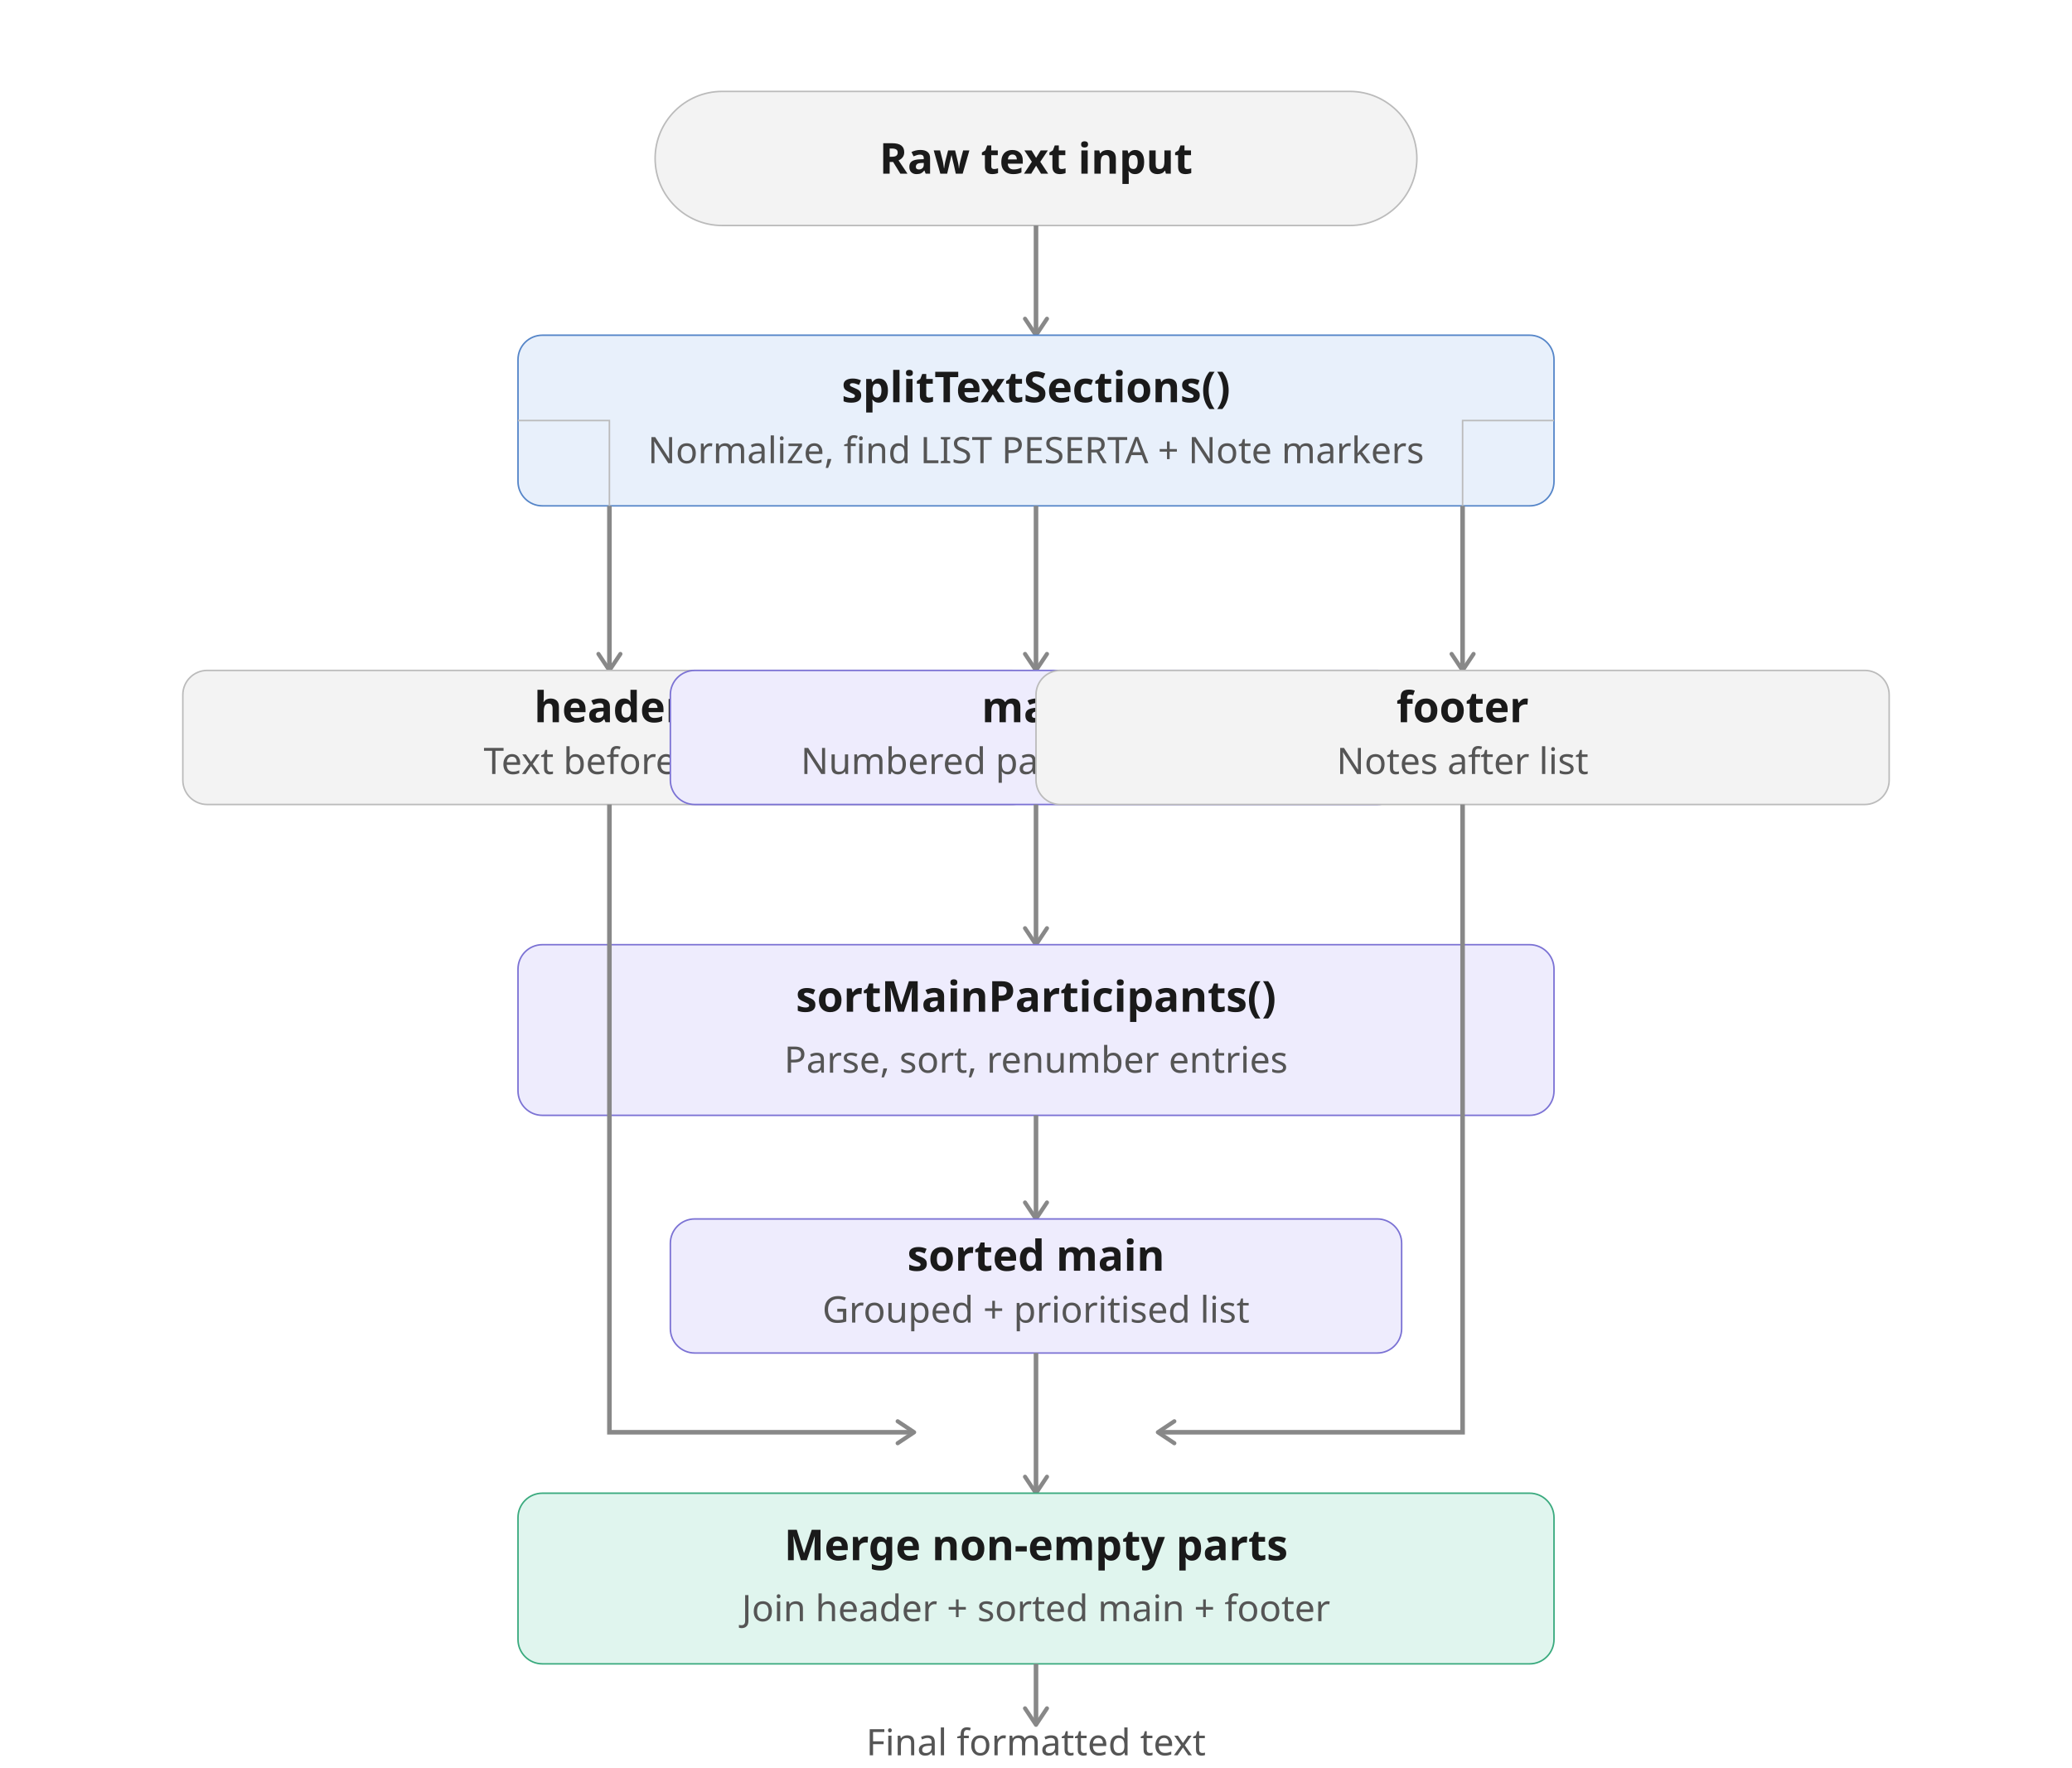
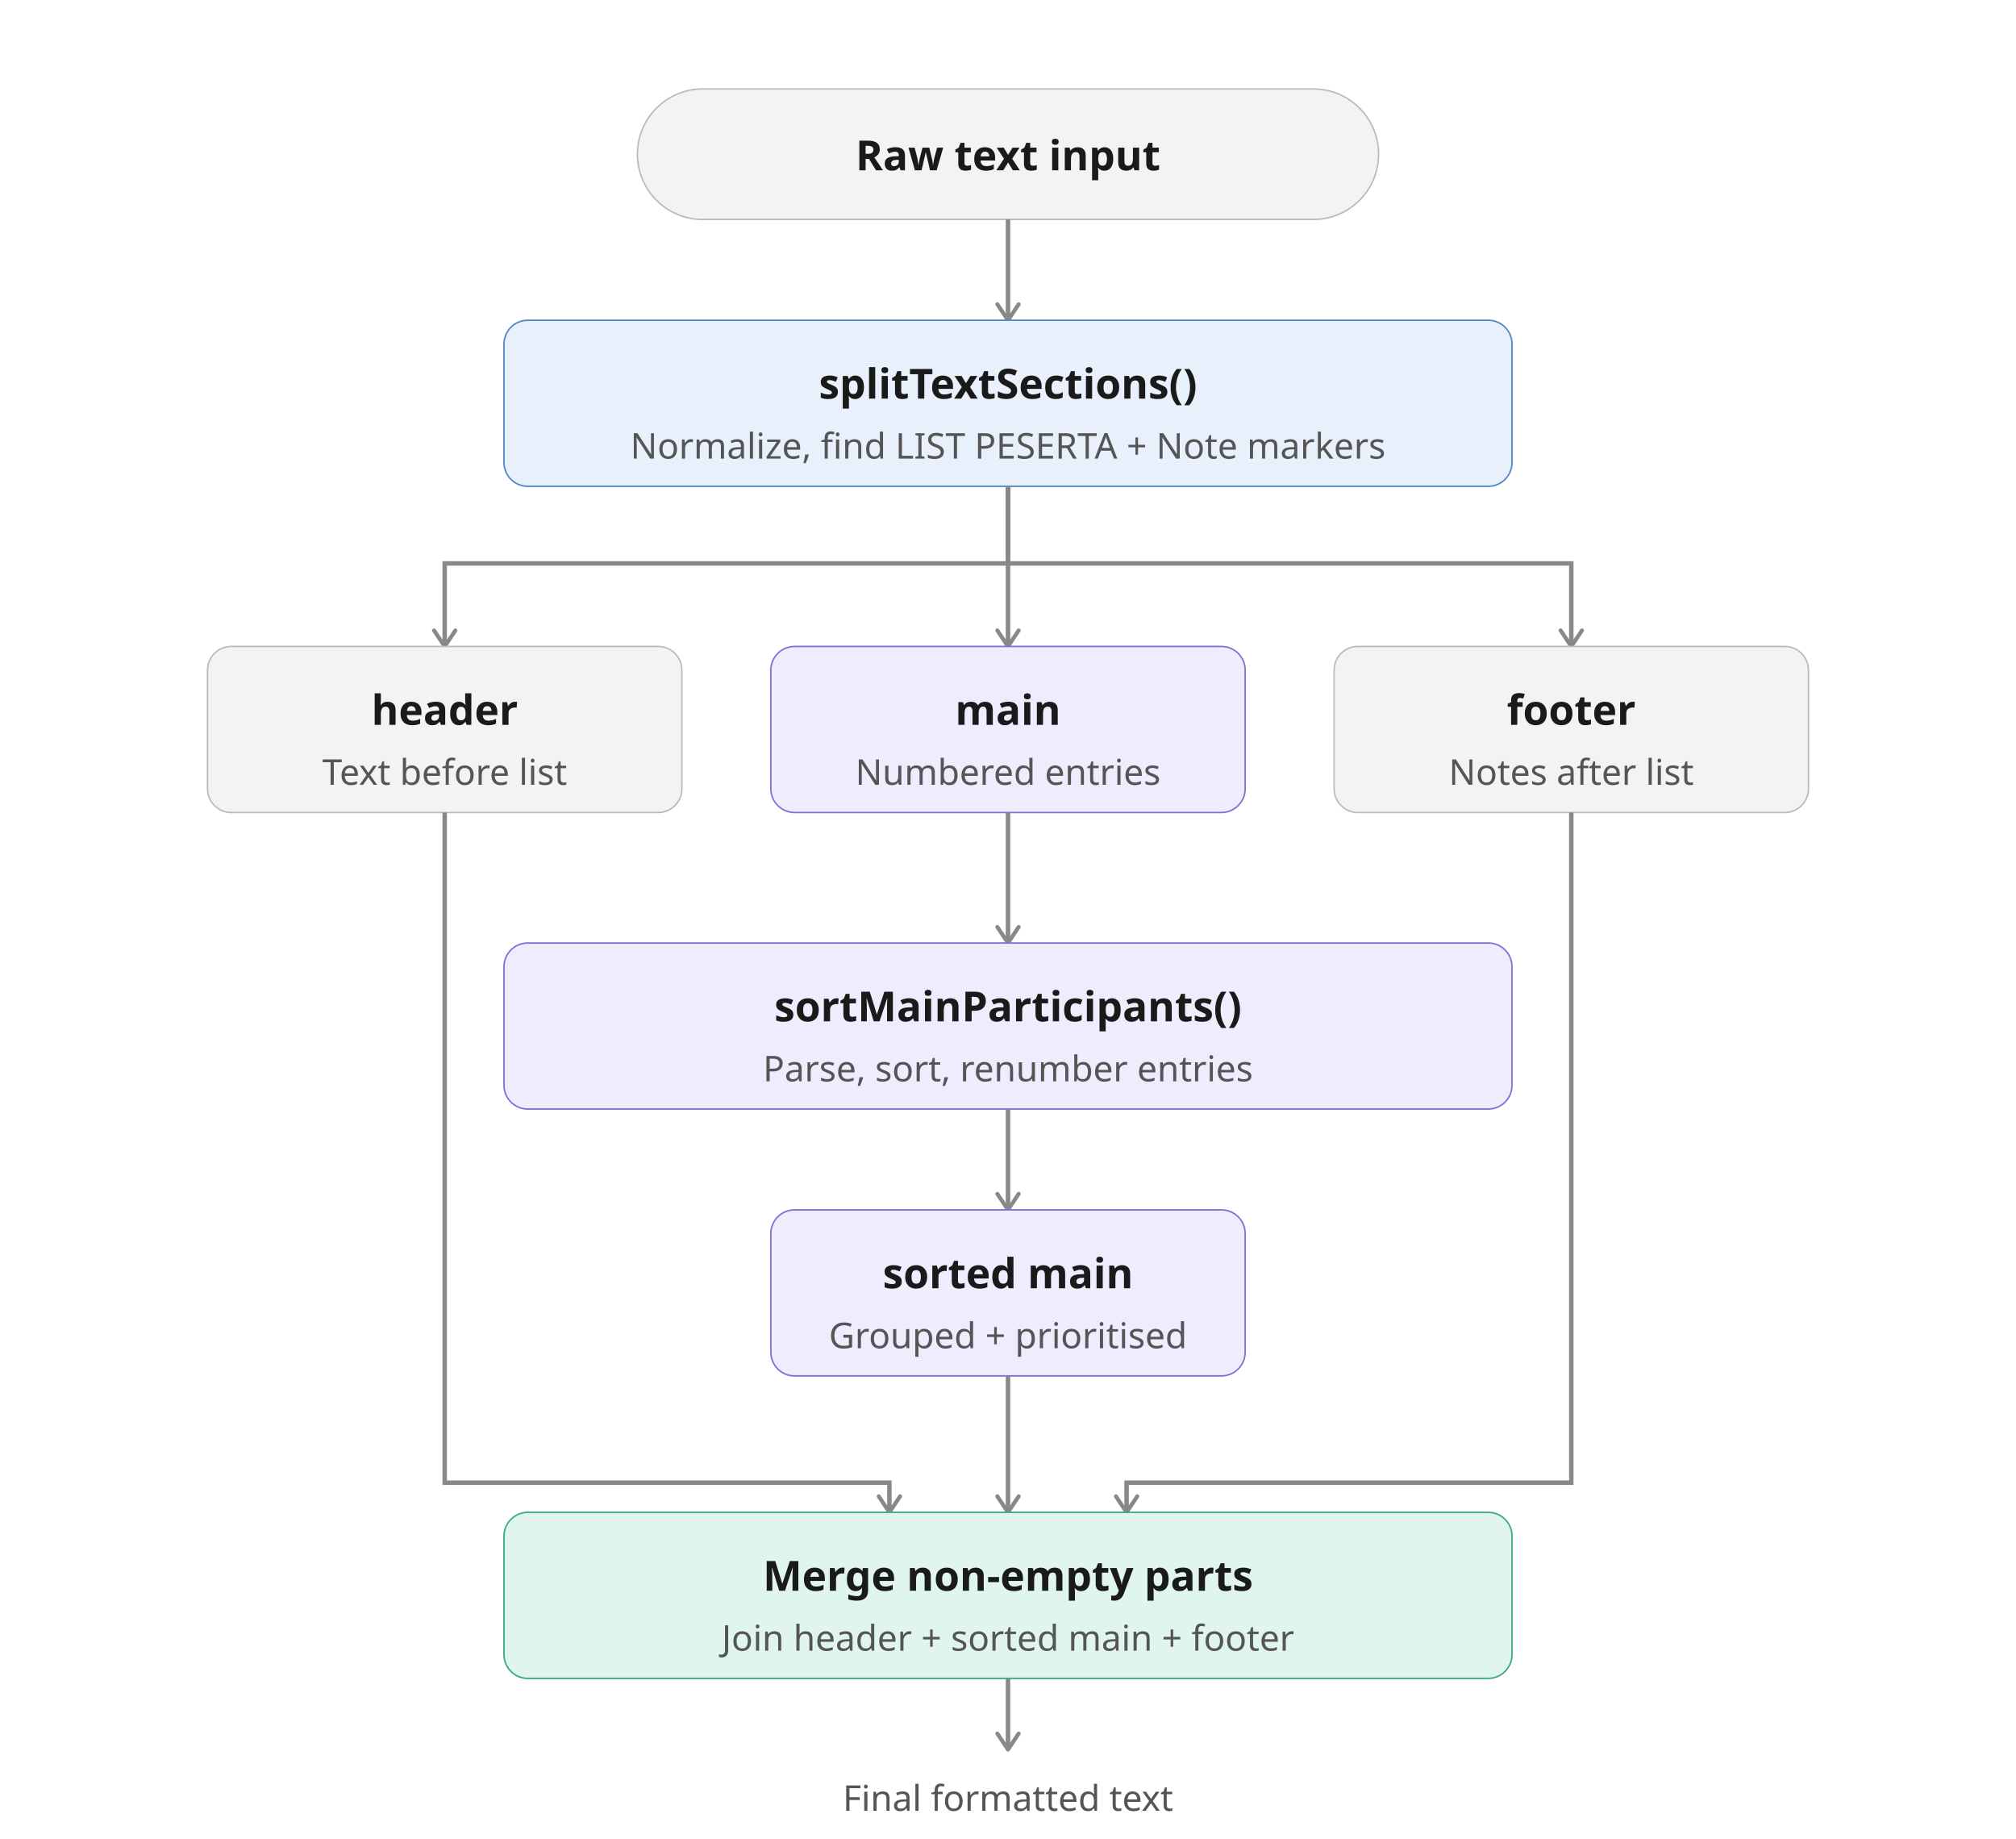
- <svg xmlns="http://www.w3.org/2000/svg" width="100%" viewBox="0 0 680 580" role="img">
+ <svg xmlns="http://www.w3.org/2000/svg" width="100%" viewBox="0 0 680 620" role="img">
  <style>
    text { font-family: ui-sans-serif, system-ui, sans-serif; fill: #1a1a1a; }
    .th  { font-size: 14px; font-weight: 600; }
    .ts  { font-size: 12px; fill: #555; }
    .node-gray  { fill: #f3f3f3; stroke: #bbb; }
    .node-blue  { fill: #e8f0fb; stroke: #5585c8; }
    .node-purple{ fill: #eeecfd; stroke: #7b72d4; }
    .node-teal  { fill: #e0f5ee; stroke: #3aaa7e; }
    .arr { stroke: #888; stroke-width: 1.5; fill: none; }
-     marker path { stroke: #888; }
  </style>
  <defs>
    <marker id="arrow" viewBox="0 0 10 10" refX="8" refY="5" markerWidth="6" markerHeight="6" orient="auto-start-reverse">
      <path d="M2 1L8 5L2 9" fill="none" stroke="#888" stroke-width="1.5" stroke-linecap="round" stroke-linejoin="round" />
    </marker>
  </defs>
  <rect x="215" y="30" width="250" height="44" rx="22" class="node-gray" stroke-width="0.5" />
-   <text class="th" x="340" y="57" text-anchor="middle">Raw text input</text>
-   <line x1="340" y1="74" x2="340" y2="110" class="arr" marker-end="url(#arrow)" />
-   <rect x="170" y="110" width="340" height="56" rx="8" class="node-blue" stroke-width="0.5" />
-   <text class="th" x="340" y="132" text-anchor="middle">splitTextSections()</text>
-   <text class="ts" x="340" y="152" text-anchor="middle">Normalize, find LIST PESERTA + Note markers</text>
-   <path d="M200 166 L200 220" class="arr" marker-end="url(#arrow)" />
-   <line x1="340" y1="166" x2="340" y2="220" class="arr" marker-end="url(#arrow)" />
-   <path d="M480 166 L480 220" class="arr" marker-end="url(#arrow)" />
-   <path d="M170 138 L200 138 L200 166" fill="none" stroke="#bbb" stroke-width="0.5" />
-   <path d="M510 138 L480 138 L480 166" fill="none" stroke="#bbb" stroke-width="0.5" />
-   <rect x="60" y="220" width="280" height="44" rx="8" class="node-gray" stroke-width="0.5" />
-   <text class="th" x="200" y="237" text-anchor="middle">header</text>
-   <text class="ts" x="200" y="254" text-anchor="middle">Text before list</text>
-   <rect x="220" y="220" width="240" height="44" rx="8" class="node-purple" stroke-width="0.5" />
-   <text class="th" x="340" y="237" text-anchor="middle">main</text>
-   <text class="ts" x="340" y="254" text-anchor="middle">Numbered participant lines</text>
-   <rect x="340" y="220" width="280" height="44" rx="8" class="node-gray" stroke-width="0.5" />
-   <text class="th" x="480" y="237" text-anchor="middle">footer</text>
-   <text class="ts" x="480" y="254" text-anchor="middle">Notes after list</text>
-   <line x1="340" y1="264" x2="340" y2="310" class="arr" marker-end="url(#arrow)" />
-   <rect x="170" y="310" width="340" height="56" rx="8" class="node-purple" stroke-width="0.5" />
-   <text class="th" x="340" y="332" text-anchor="middle">sortMainParticipants()</text>
-   <text class="ts" x="340" y="352" text-anchor="middle">Parse, sort, renumber entries</text>
-   <line x1="340" y1="366" x2="340" y2="400" class="arr" marker-end="url(#arrow)" />
-   <rect x="220" y="400" width="240" height="44" rx="8" class="node-purple" stroke-width="0.5" />
-   <text class="th" x="340" y="417" text-anchor="middle">sorted main</text>
-   <text class="ts" x="340" y="434" text-anchor="middle">Grouped + prioritised list</text>
-   <path d="M200 264 L200 470 L300 470" fill="none" class="arr" marker-end="url(#arrow)" />
-   <line x1="340" y1="444" x2="340" y2="490" class="arr" marker-end="url(#arrow)" />
-   <path d="M480 264 L480 470 L380 470" fill="none" class="arr" marker-end="url(#arrow)" />
-   <rect x="170" y="490" width="340" height="56" rx="8" class="node-teal" stroke-width="0.5" />
-   <text class="th" x="340" y="512" text-anchor="middle">Merge non-empty parts</text>
-   <text class="ts" x="340" y="532" text-anchor="middle">Join header + sorted main + footer</text>
-   <line x1="340" y1="546" x2="340" y2="566" class="arr" marker-end="url(#arrow)" />
-   <text class="ts" x="340" y="576" text-anchor="middle">Final formatted text</text>
+   <text class="th" x="340" y="52" text-anchor="middle" dominant-baseline="central">Raw text input</text>
+   <line x1="340" y1="74" x2="340" y2="108" class="arr" marker-end="url(#arrow)" />
+   <rect x="170" y="108" width="340" height="56" rx="8" class="node-blue" stroke-width="0.5" />
+   <text class="th" x="340" y="129" text-anchor="middle" dominant-baseline="central">splitTextSections()</text>
+   <text class="ts" x="340" y="150" text-anchor="middle" dominant-baseline="central">Normalize, find LIST PESERTA + Note markers</text>
+   <path d="M340 164 L340 190 L150 190 L150 218" class="arr" marker-end="url(#arrow)" />
+   <line x1="340" y1="164" x2="340" y2="218" class="arr" marker-end="url(#arrow)" />
+   <path d="M340 164 L340 190 L530 190 L530 218" class="arr" marker-end="url(#arrow)" />
+   <rect x="70" y="218" width="160" height="56" rx="8" class="node-gray" stroke-width="0.5" />
+   <text class="th" x="150" y="239" text-anchor="middle" dominant-baseline="central">header</text>
+   <text class="ts" x="150" y="260" text-anchor="middle" dominant-baseline="central">Text before list</text>
+   <rect x="260" y="218" width="160" height="56" rx="8" class="node-purple" stroke-width="0.5" />
+   <text class="th" x="340" y="239" text-anchor="middle" dominant-baseline="central">main</text>
+   <text class="ts" x="340" y="260" text-anchor="middle" dominant-baseline="central">Numbered entries</text>
+   <rect x="450" y="218" width="160" height="56" rx="8" class="node-gray" stroke-width="0.5" />
+   <text class="th" x="530" y="239" text-anchor="middle" dominant-baseline="central">footer</text>
+   <text class="ts" x="530" y="260" text-anchor="middle" dominant-baseline="central">Notes after list</text>
+   <line x1="340" y1="274" x2="340" y2="318" class="arr" marker-end="url(#arrow)" />
+   <rect x="170" y="318" width="340" height="56" rx="8" class="node-purple" stroke-width="0.5" />
+   <text class="th" x="340" y="339" text-anchor="middle" dominant-baseline="central">sortMainParticipants()</text>
+   <text class="ts" x="340" y="360" text-anchor="middle" dominant-baseline="central">Parse, sort, renumber entries</text>
+   <line x1="340" y1="374" x2="340" y2="408" class="arr" marker-end="url(#arrow)" />
+   <rect x="260" y="408" width="160" height="56" rx="8" class="node-purple" stroke-width="0.5" />
+   <text class="th" x="340" y="429" text-anchor="middle" dominant-baseline="central">sorted main</text>
+   <text class="ts" x="340" y="450" text-anchor="middle" dominant-baseline="central">Grouped + prioritised</text>
+   <path d="M150 274 L150 500 L300 500 L300 510" class="arr" marker-end="url(#arrow)" />
+   <line x1="340" y1="464" x2="340" y2="510" class="arr" marker-end="url(#arrow)" />
+   <path d="M530 274 L530 500 L380 500 L380 510" class="arr" marker-end="url(#arrow)" />
+   <rect x="170" y="510" width="340" height="56" rx="8" class="node-teal" stroke-width="0.5" />
+   <text class="th" x="340" y="531" text-anchor="middle" dominant-baseline="central">Merge non-empty parts</text>
+   <text class="ts" x="340" y="552" text-anchor="middle" dominant-baseline="central">Join header + sorted main + footer</text>
+   <line x1="340" y1="566" x2="340" y2="590" class="arr" marker-end="url(#arrow)" />
+   <text class="ts" x="340" y="606" text-anchor="middle" dominant-baseline="central">Final formatted text</text>
</svg>
